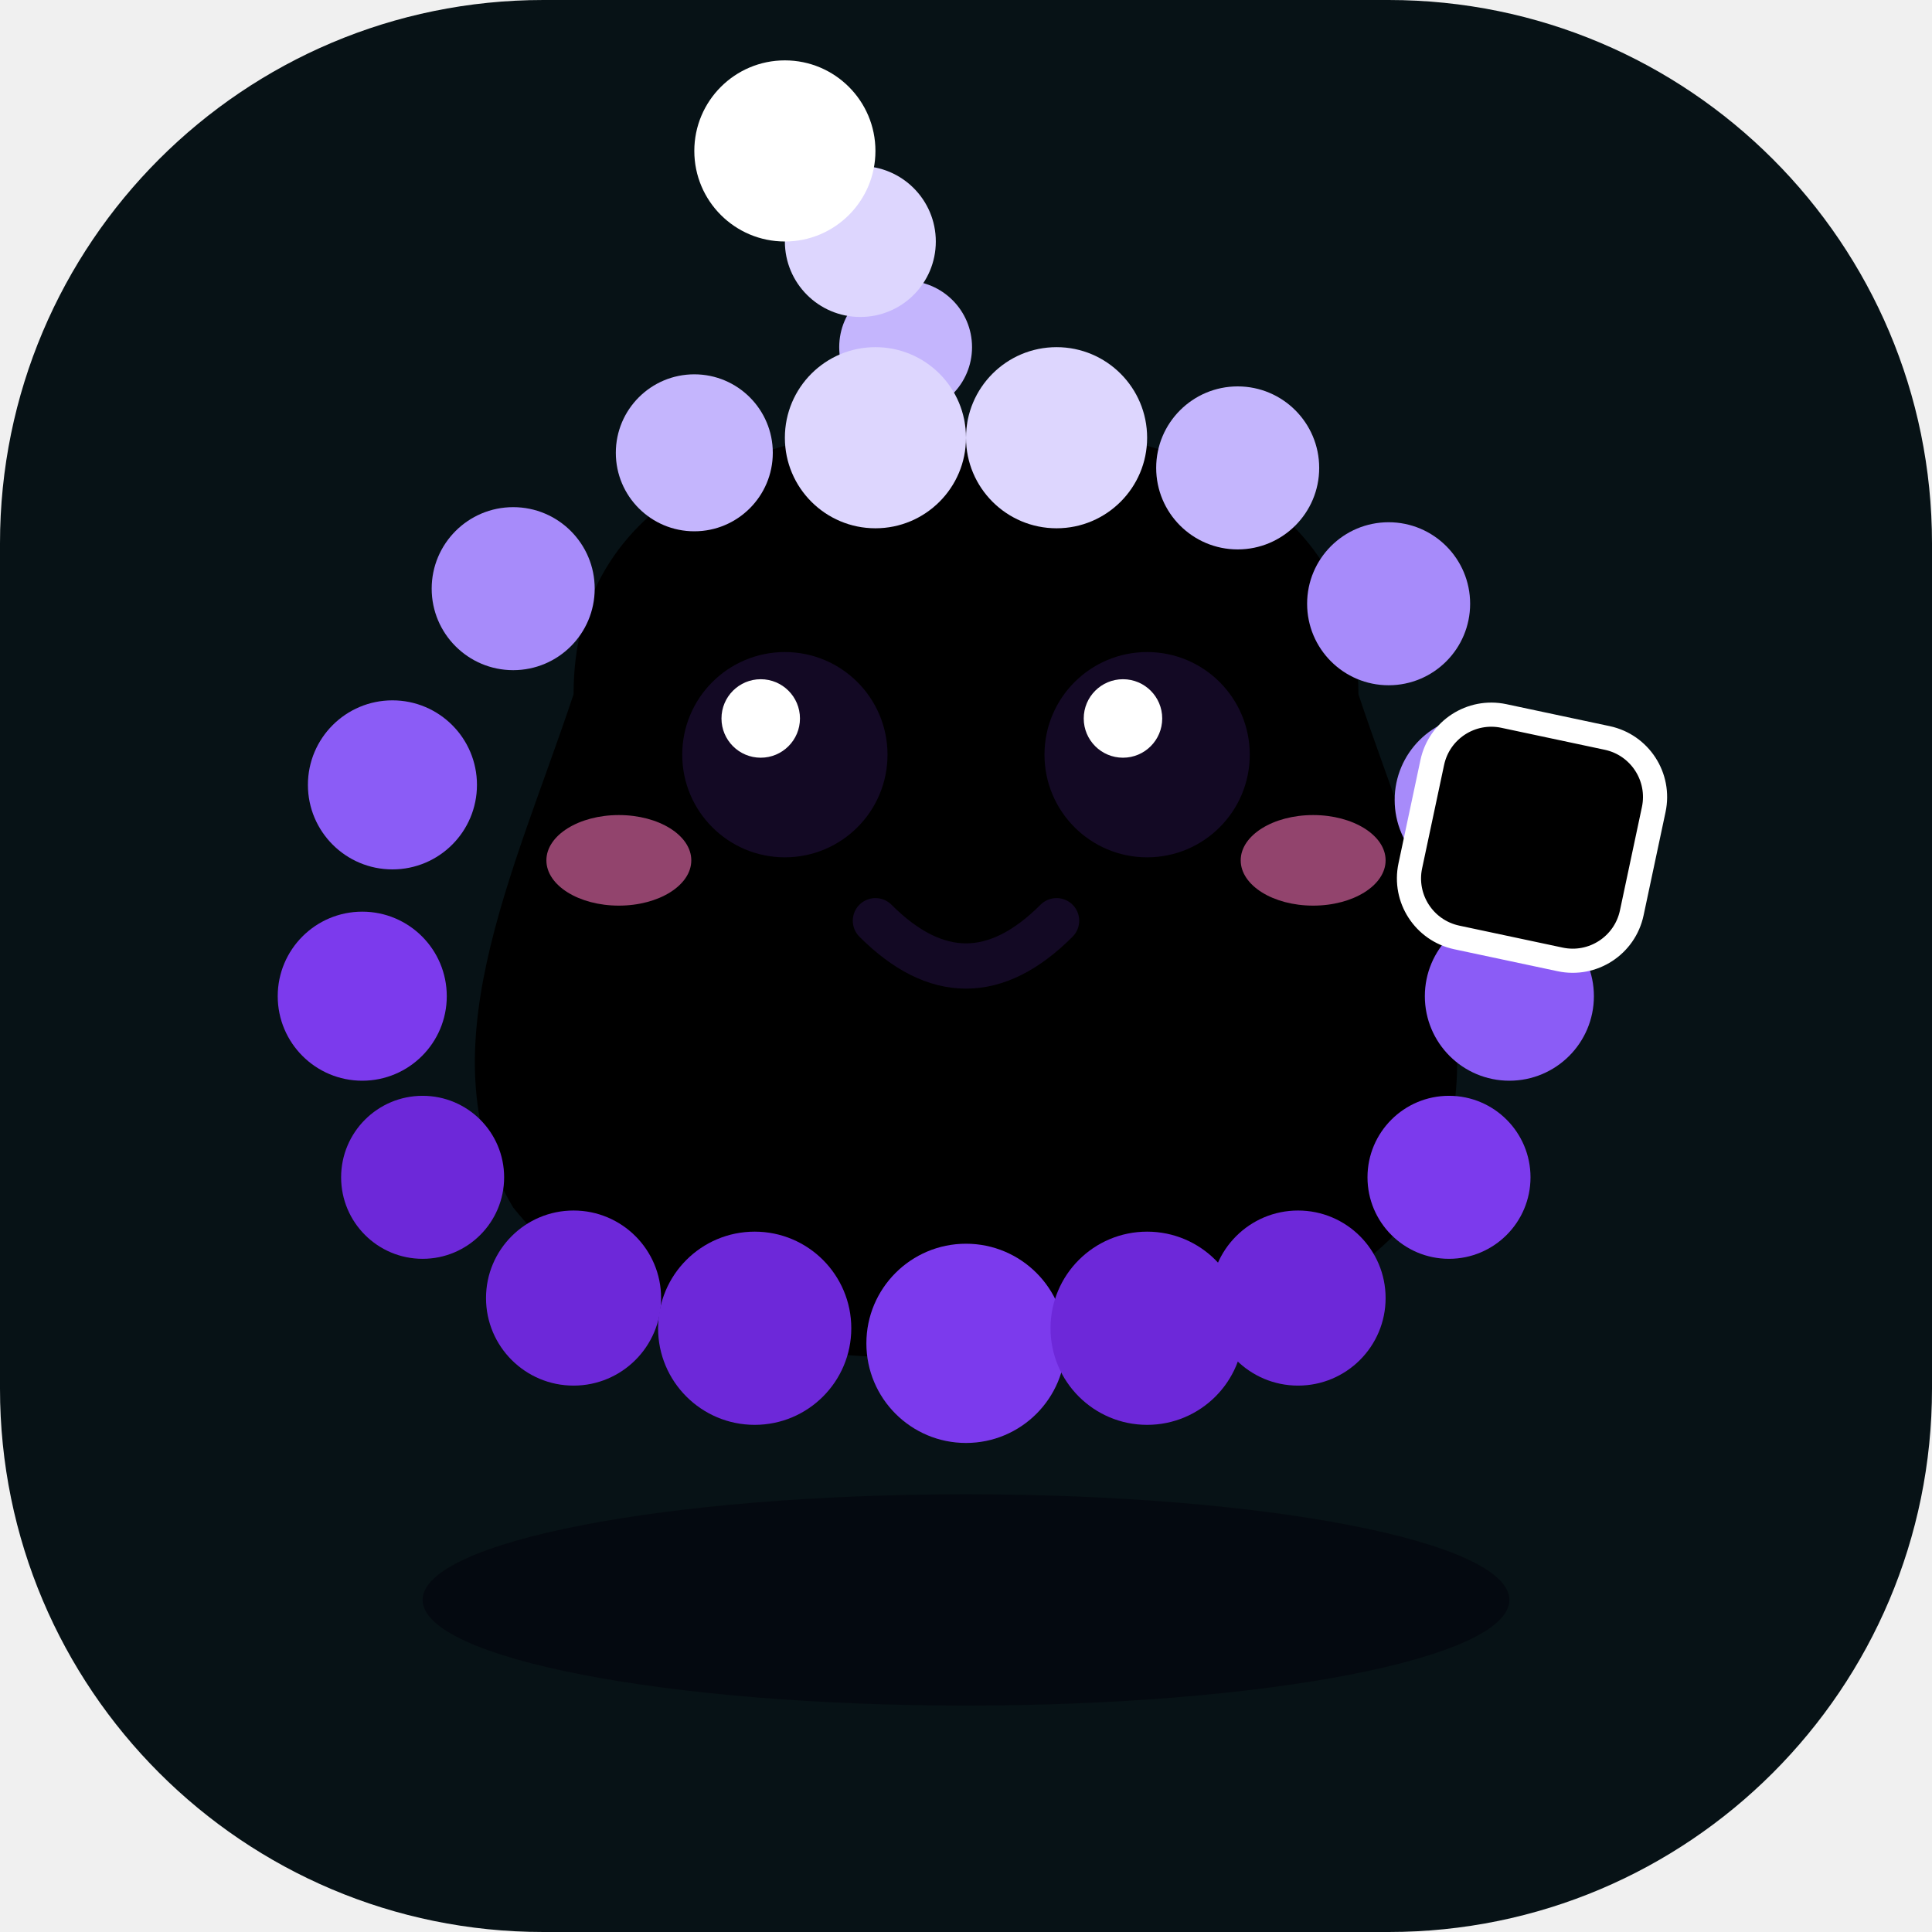
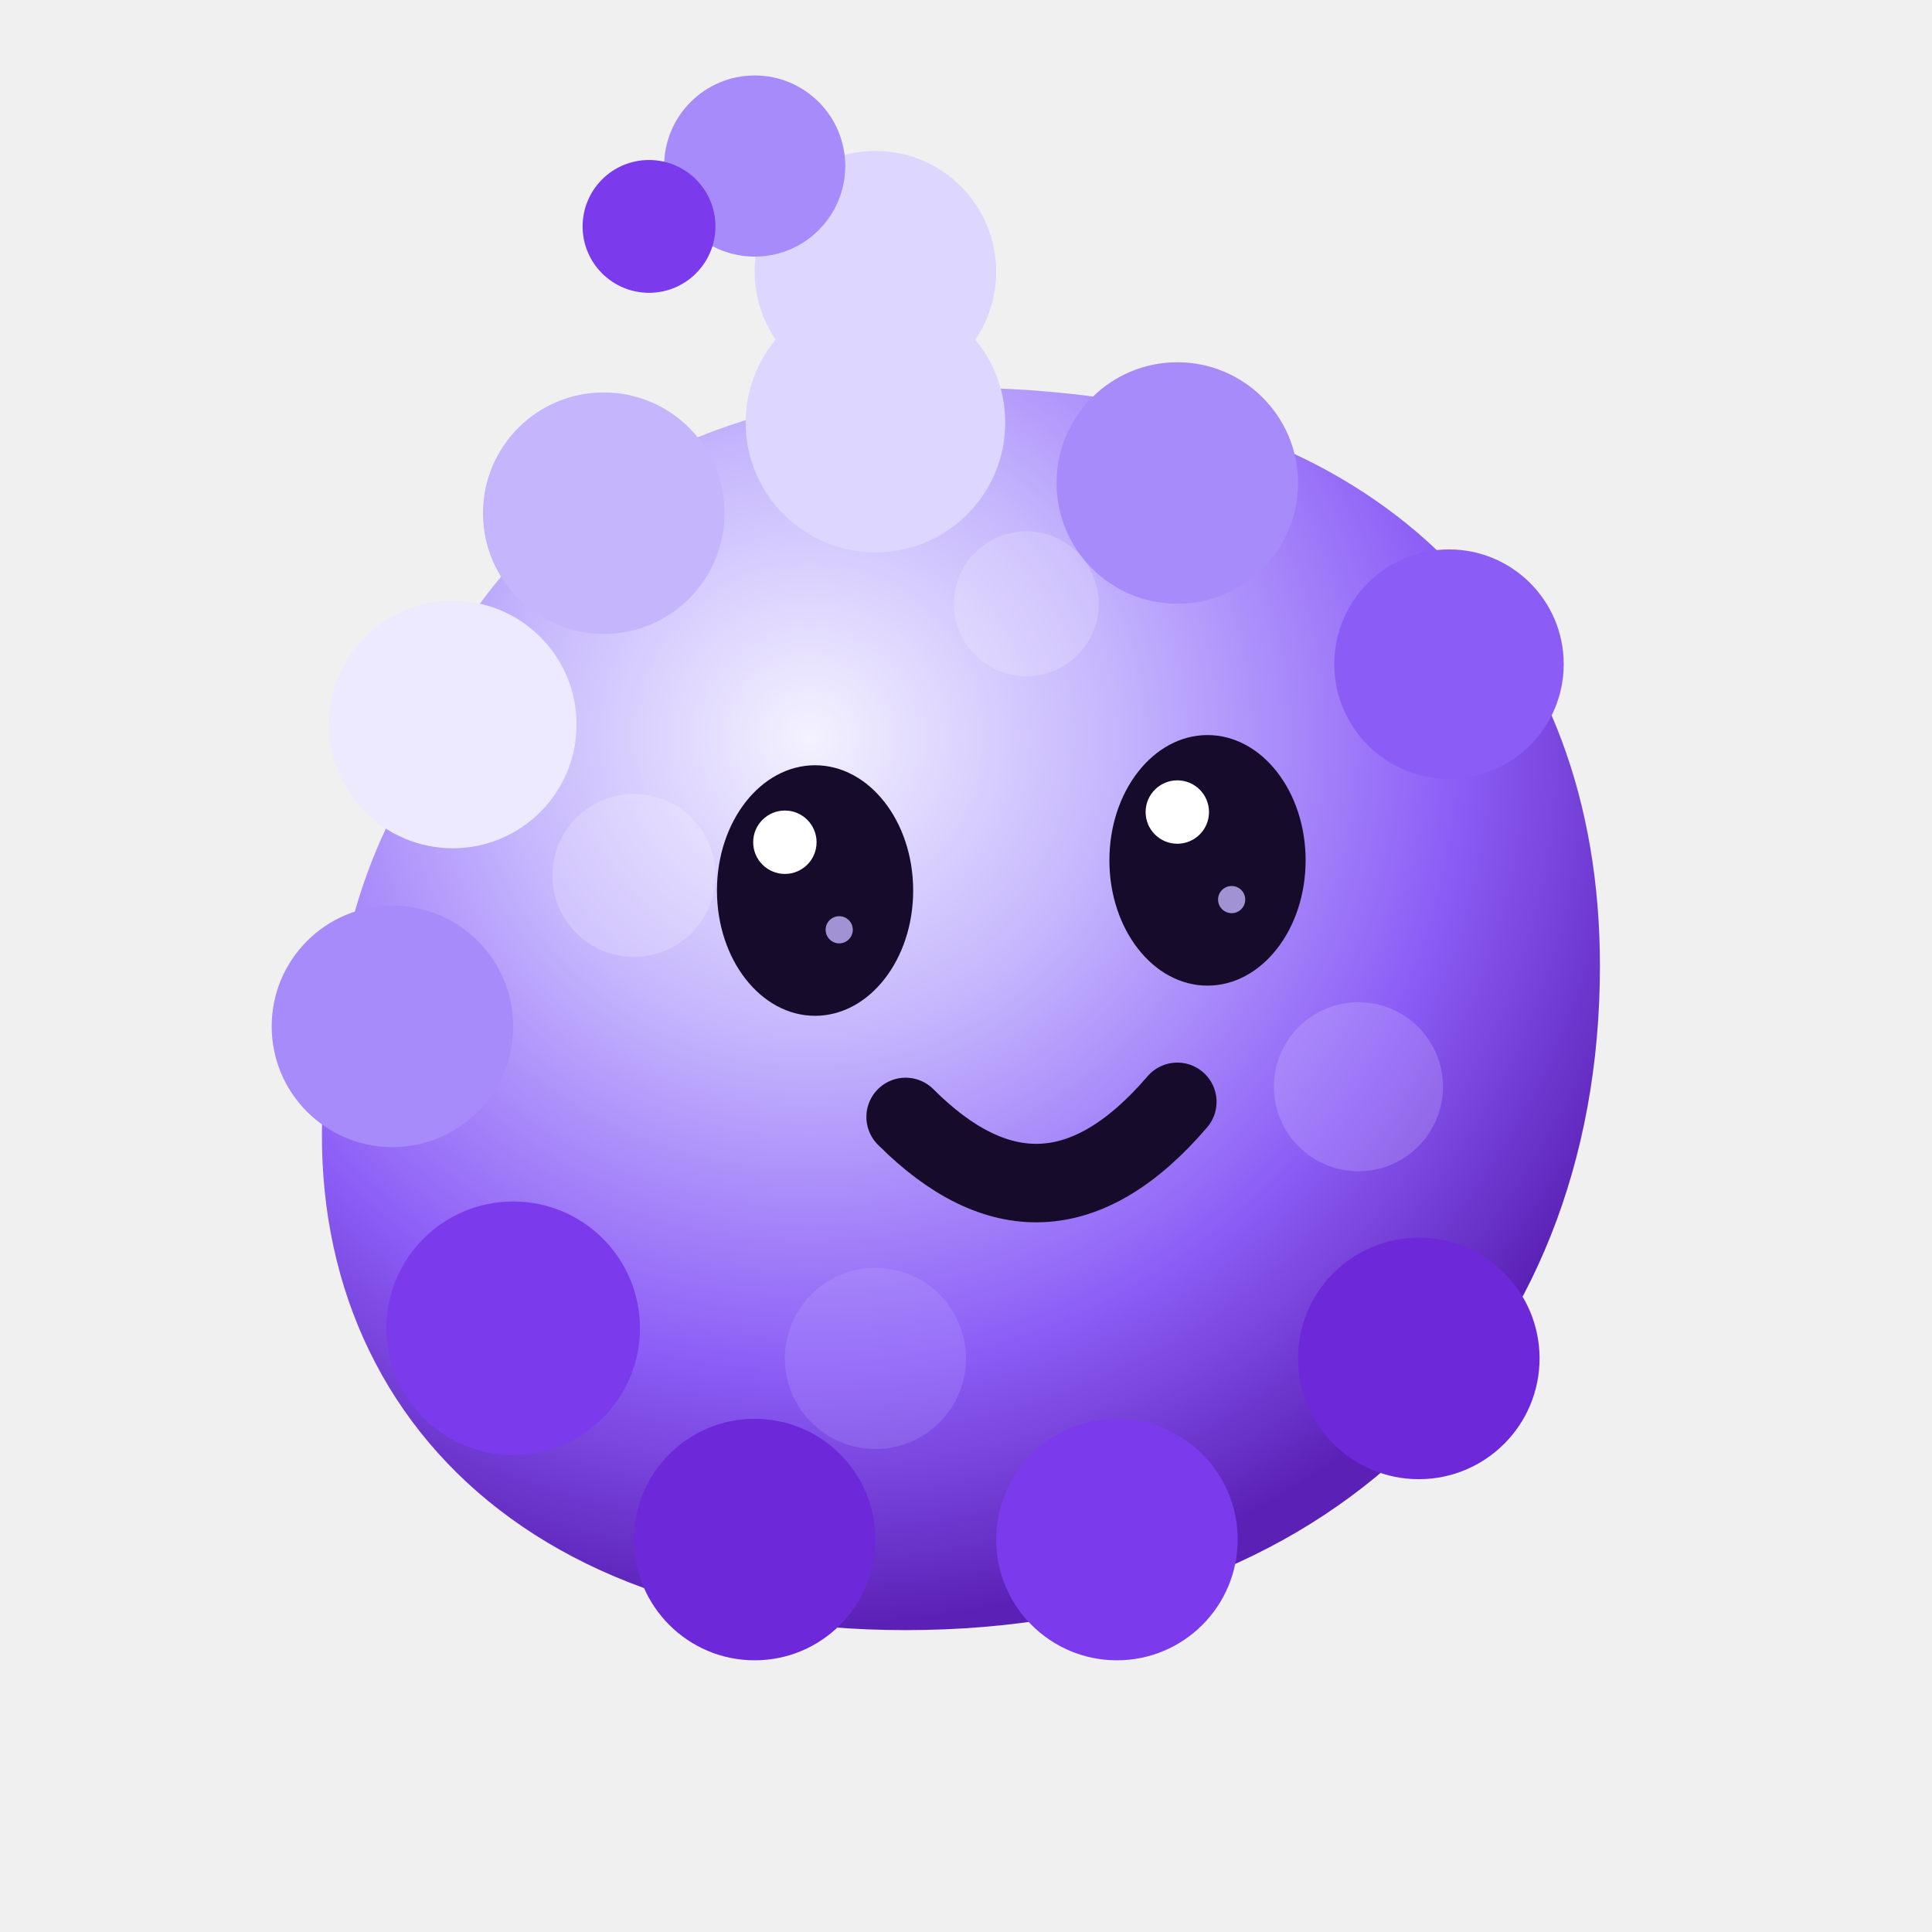
<svg xmlns="http://www.w3.org/2000/svg" viewBox="0 0 64 64">
  <defs>
-     <radialGradient id="fav-clean-body" cx="50%" cy="40%" r="58%">
-       <stop offset="0%" stopColor="#c4b5fd" />
-       <stop offset="45%" stopColor="#9333ea" />
-       <stop offset="85%" stopColor="#6b21a8" />
-       <stop offset="100%" stopColor="#3b0764" />
+     <radialGradient id="body" cx="38%" cy="28%" r="72%">
+       <stop offset="0" stop-color="#f4f2ff" />
+       <stop offset="0.34" stop-color="#c4b5fd" />
+       <stop offset="0.72" stop-color="#8b5cf6" />
+       <stop offset="1" stop-color="#5b21b6" />
    </radialGradient>
-     <linearGradient id="fav-clean-token" x1="0%" y1="0%" x2="100%" y2="100%">
-       <stop offset="0%" stopColor="#ffffff" />
-       <stop offset="45%" stopColor="#ede9fe" />
-       <stop offset="100%" stopColor="#c4b5fd" />
-     </linearGradient>
  </defs>
-   <rect width="64" height="64" rx="18" fill="#071216" />
-   <ellipse cx="32" cy="53" rx="18" ry="3.5" fill="#03050c" opacity="0.65" />
-   <path d="M 19 23            C 19 16, 26 14, 32 14            C 38 14, 45 16, 45 23            C 47 29, 50 35, 47 40            C 43 45, 36 45, 32 45            C 28 45, 21 45, 17 40            C 14 35, 17 29, 19 23 Z" fill="url(#fav-clean-body)" />
-   <circle cx="30" cy="11.5" r="2.2" fill="#c4b5fd" />
-   <circle cx="28.5" cy="8.0" r="2.5" fill="#ddd6fe" />
-   <circle cx="26" cy="5.0" r="3.0" fill="#ffffff" />
-   <circle cx="23" cy="15" r="2.6" fill="#c4b5fd" />
-   <circle cx="29" cy="14.5" r="3.0" fill="#ddd6fe" />
-   <circle cx="35" cy="14.5" r="3.0" fill="#ddd6fe" />
-   <circle cx="41" cy="15.5" r="2.7" fill="#c4b5fd" />
-   <circle cx="17" cy="19.5" r="2.7" fill="#a78bfa" />
-   <circle cx="46" cy="20" r="2.7" fill="#a78bfa" />
-   <circle cx="13" cy="26" r="2.8" fill="#8b5cf6" />
-   <circle cx="49" cy="26.5" r="2.8" fill="#a78bfa" />
-   <circle cx="12" cy="33" r="2.8" fill="#7c3aed" />
-   <circle cx="50" cy="33" r="2.8" fill="#8b5cf6" />
-   <circle cx="14" cy="39" r="2.7" fill="#6d28d9" />
-   <circle cx="48" cy="39" r="2.7" fill="#7c3aed" />
-   <circle cx="19" cy="43" r="2.9" fill="#6d28d9" />
-   <circle cx="25" cy="44" r="3.2" fill="#6d28d9" />
-   <circle cx="32" cy="44.5" r="3.3" fill="#7c3aed" />
-   <circle cx="38" cy="44" r="3.2" fill="#6d28d9" />
-   <circle cx="43" cy="43" r="2.9" fill="#6d28d9" />
-   <ellipse cx="20.5" cy="28.5" rx="2.4" ry="1.5" fill="#f472b6" opacity="0.6" />
-   <ellipse cx="43.5" cy="28.5" rx="2.4" ry="1.5" fill="#f472b6" opacity="0.6" />
-   <circle cx="26" cy="25" r="3.4" fill="#130924" />
-   <circle cx="25.2" cy="23.8" r="1.3" fill="#ffffff" />
-   <circle cx="38" cy="25" r="3.4" fill="#130924" />
-   <circle cx="37.2" cy="23.8" r="1.3" fill="#ffffff" />
-   <path d="M 29 30.5 Q 32 33.5 35 30.5" fill="none" stroke="#130924" stroke-width="1.5" stroke-linecap="round" />
-   <rect x="47" y="24" width="7.5" height="7.5" rx="2.0" fill="url(#fav-clean-token)" stroke="#ffffff" stroke-width="0.8" transform="rotate(12, 50.75, 27.75)" />
+   <circle cx="29" cy="9" r="4" fill="#ddd6fe" />
+   <circle cx="25" cy="5.5" r="3" fill="#a78bfa" />
+   <circle cx="21.5" cy="7.5" r="2.2" fill="#7c3aed" />
+   <path d="M13 27C15 16 25 12 35 13c11 1 18 8 18 19 0 13-9 22-23 22S9 45 11 34c.4-3 1-5 2-7Z" fill="url(#body)" />
+   <circle cx="15" cy="24" r="4.1" fill="#ede9fe" />
+   <circle cx="20" cy="17" r="4" fill="#c4b5fd" />
+   <circle cx="29" cy="14" r="4.3" fill="#ddd6fe" />
+   <circle cx="39" cy="16" r="4" fill="#a78bfa" />
+   <circle cx="48" cy="22" r="3.8" fill="#8b5cf6" />
+   <circle cx="13" cy="34" r="4" fill="#a78bfa" />
+   <circle cx="17" cy="44" r="4.2" fill="#7c3aed" />
+   <circle cx="25" cy="51" r="4" fill="#6d28d9" />
+   <circle cx="37" cy="51" r="4" fill="#7c3aed" />
+   <circle cx="47" cy="45" r="4" fill="#6d28d9" />
+   <circle cx="21" cy="29" r="2.7" fill="#ffffff" opacity=".2" />
+   <circle cx="34" cy="20" r="2.4" fill="#ffffff" opacity=".18" />
+   <circle cx="45" cy="36" r="2.8" fill="#ddd6fe" opacity=".22" />
+   <circle cx="29" cy="45" r="3" fill="#c4b5fd" opacity=".2" />
+   <ellipse cx="27" cy="29.5" rx="3.25" ry="4.15" fill="#160b2b" />
+   <ellipse cx="40" cy="28.5" rx="3.25" ry="4.15" fill="#160b2b" />
+   <circle cx="26" cy="27.9" r="1.05" fill="#ffffff" />
+   <circle cx="39" cy="26.9" r="1.05" fill="#ffffff" />
+   <circle cx="27.8" cy="30.8" r=".45" fill="#c4b5fd" opacity=".8" />
+   <circle cx="40.8" cy="29.8" r=".45" fill="#c4b5fd" opacity=".8" />
+   <path d="M30 37c3 3 6 3 9-.5" fill="none" stroke="#160b2b" stroke-width="2.6" stroke-linecap="round" />
</svg>
